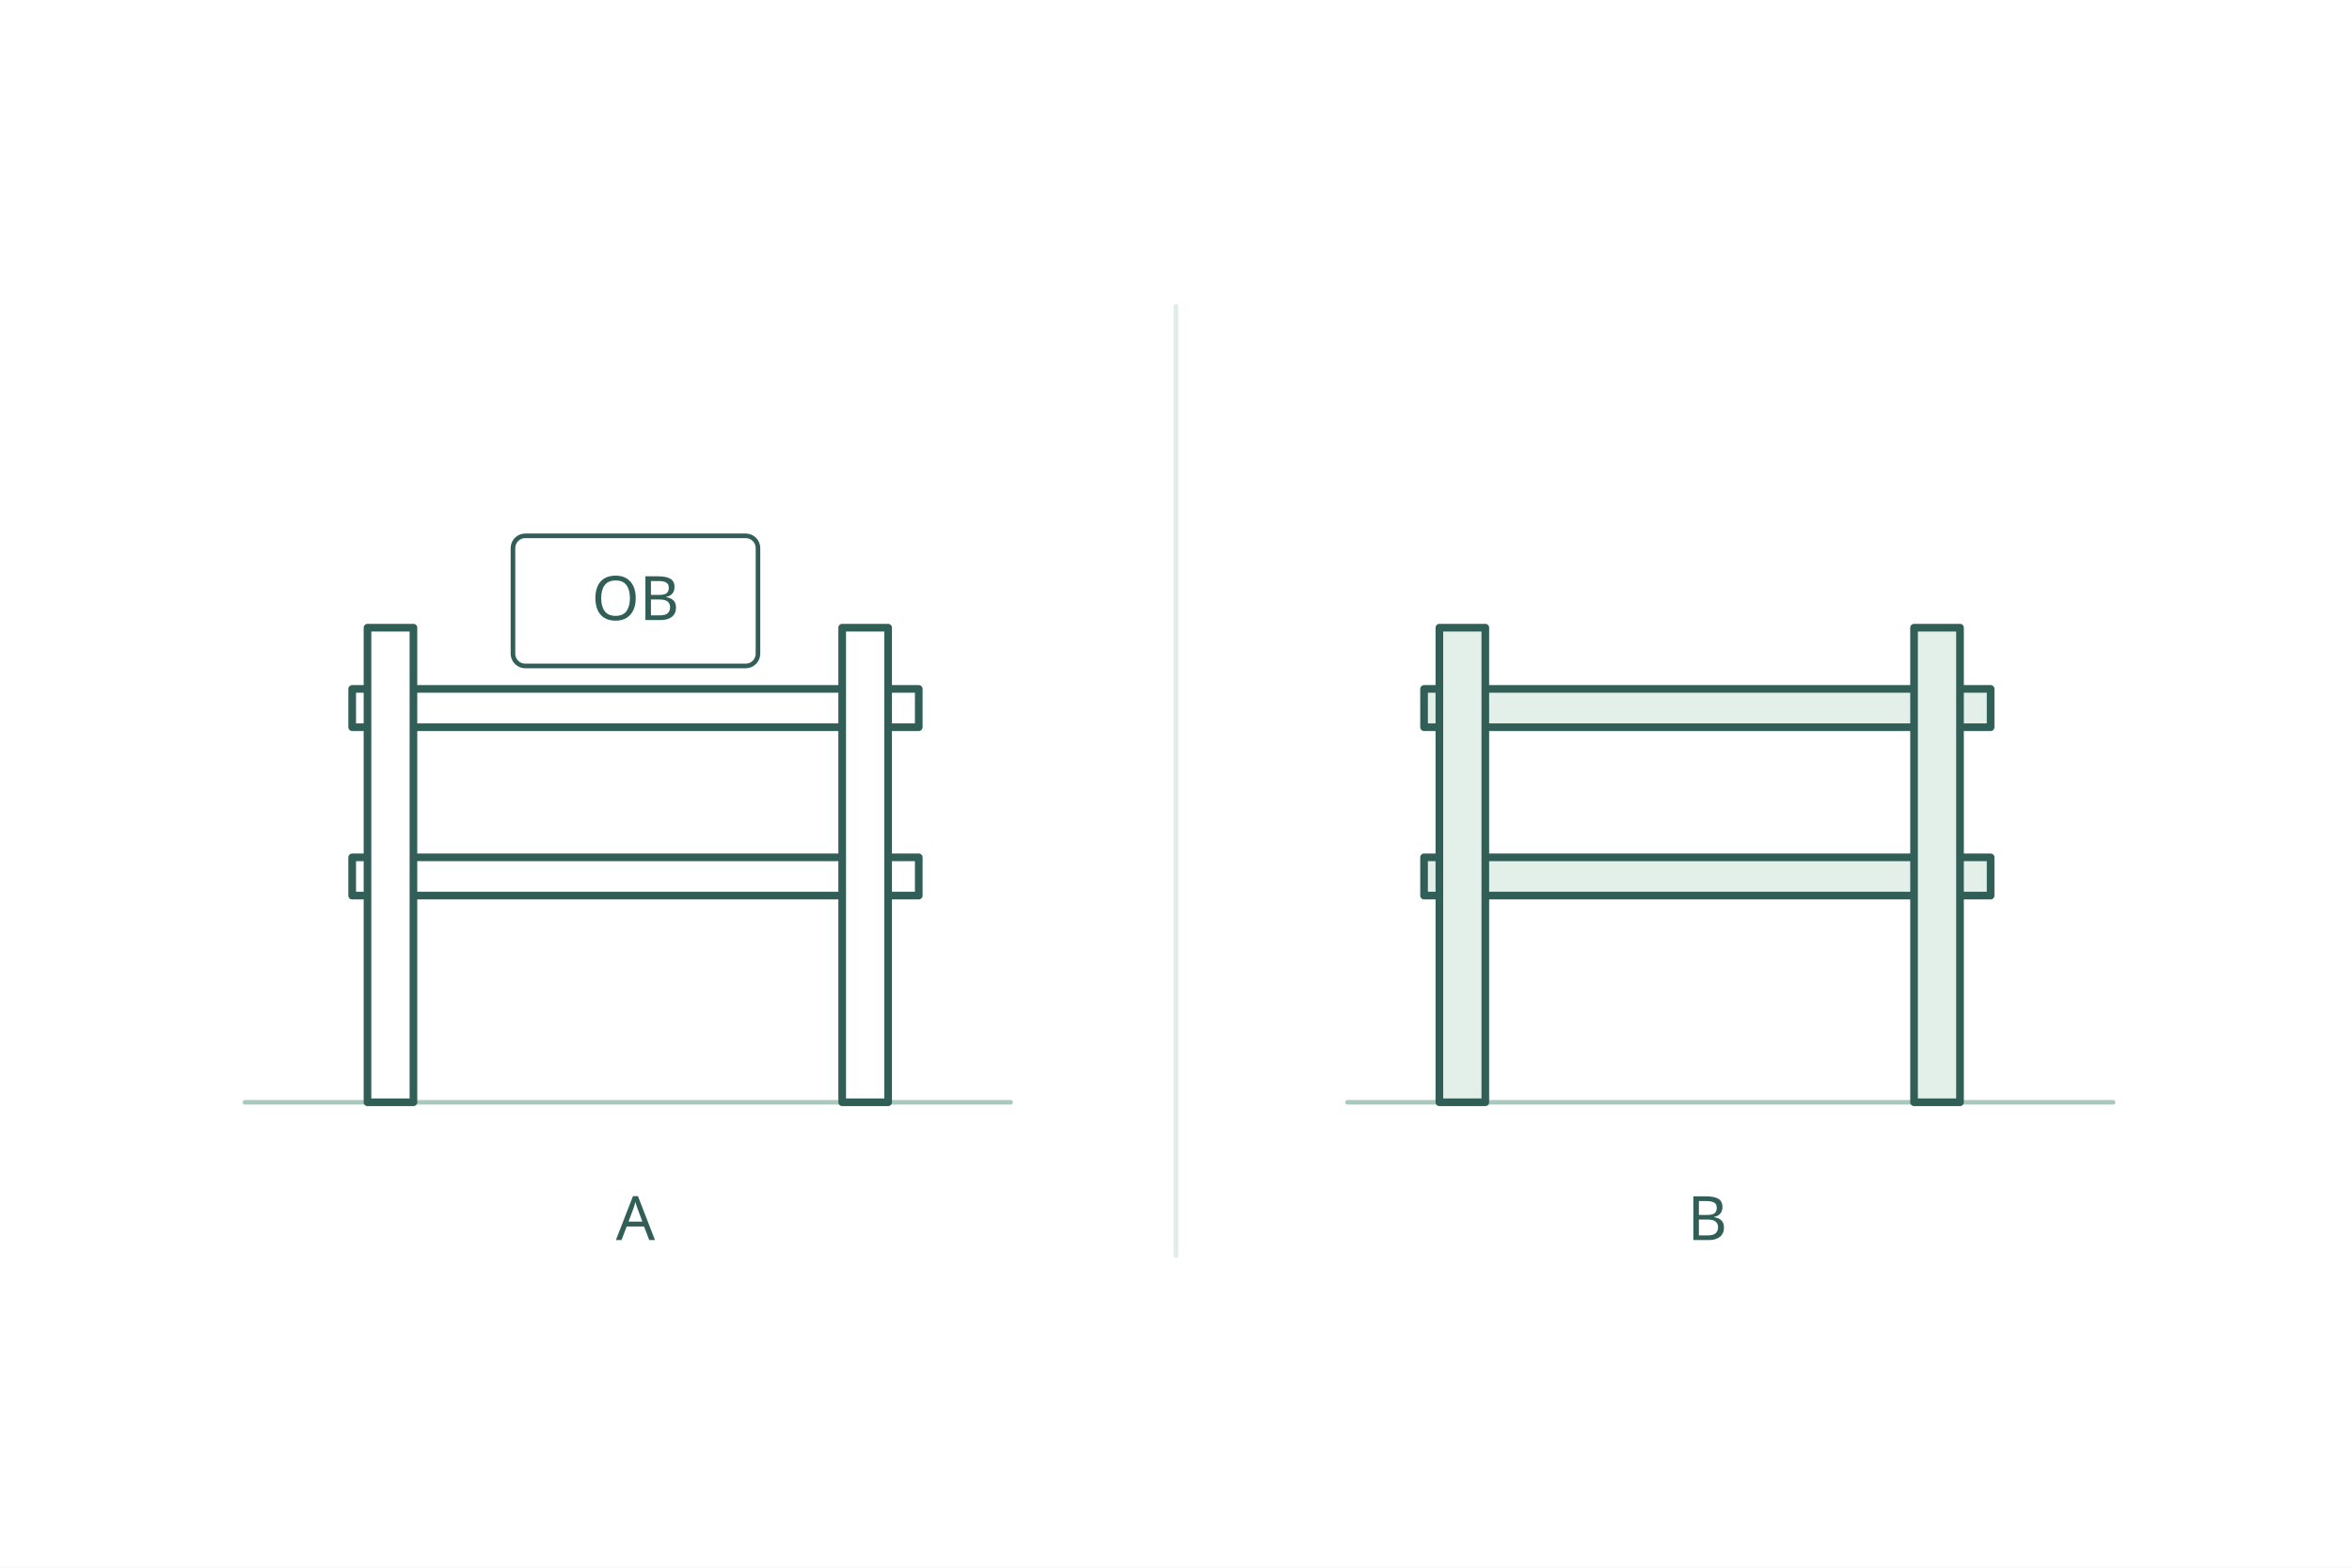
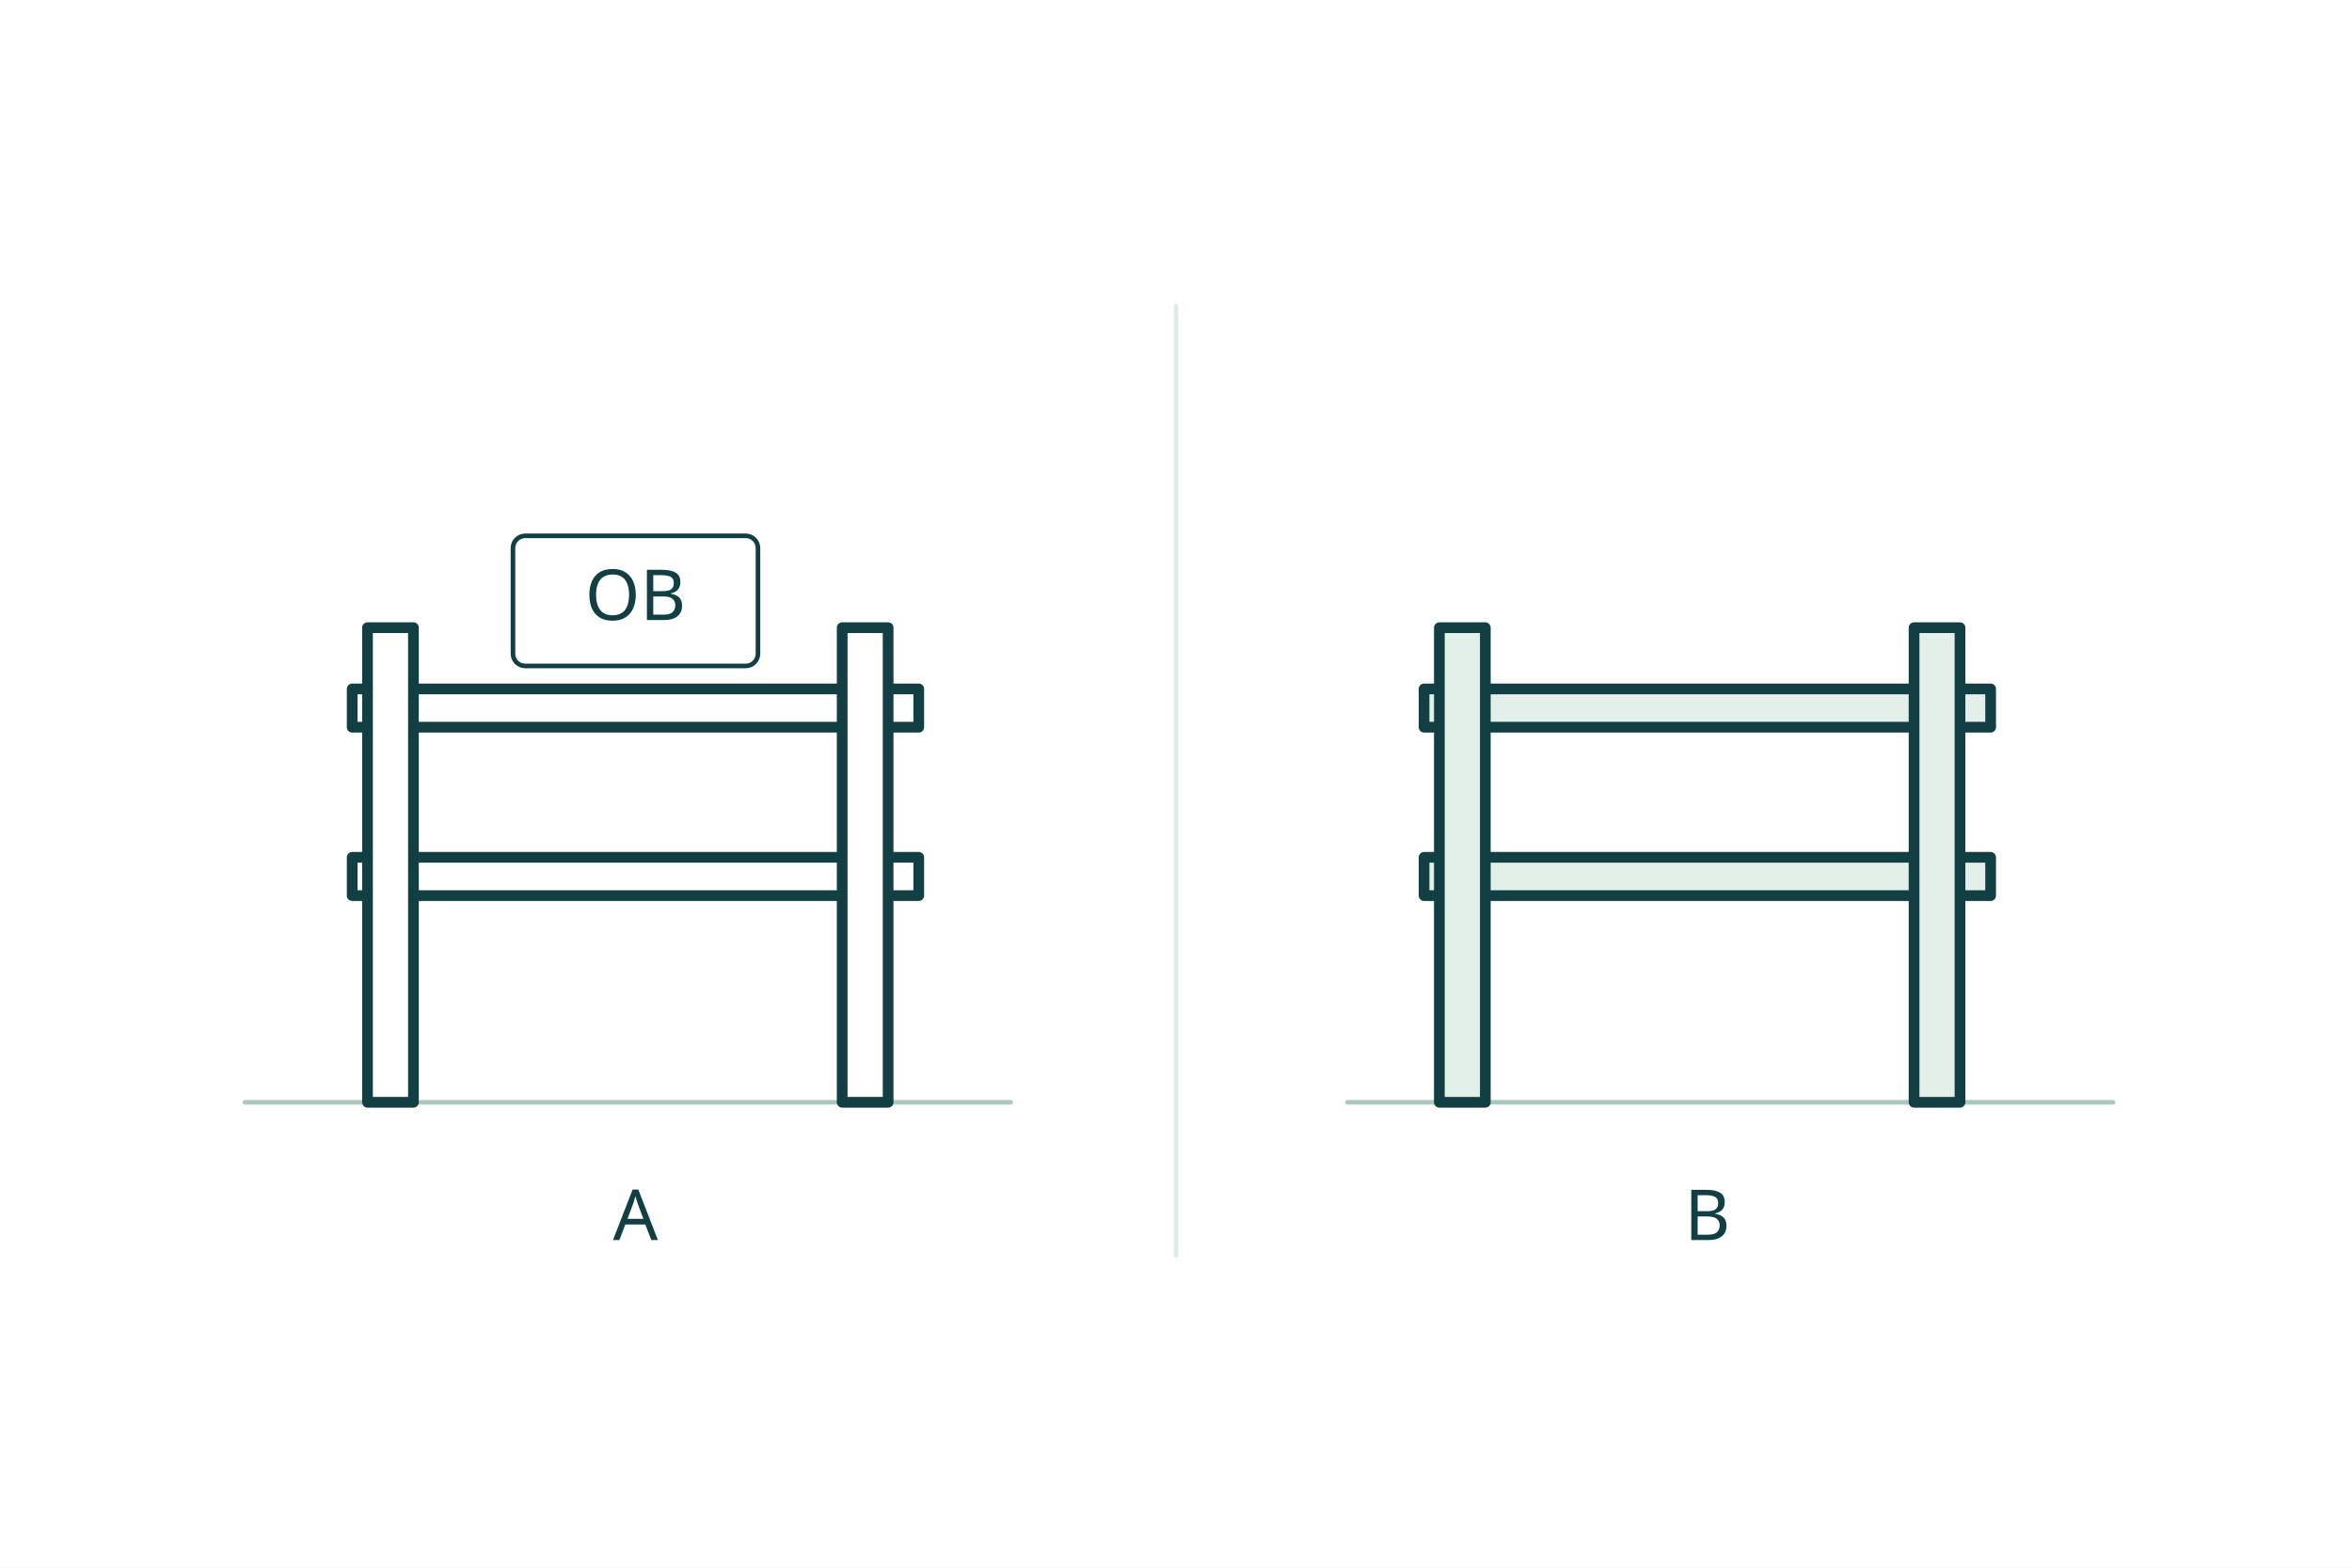
<svg xmlns="http://www.w3.org/2000/svg" width="1536" height="1024" viewBox="0 0 1536 1024">
  <rect width="1536" height="1024" fill="white" />
-   <g stroke="#315e57" stroke-width="5" stroke-linecap="round" stroke-linejoin="round">
+   <g stroke="#123f43" stroke-width="7" stroke-linecap="round" stroke-linejoin="round">
    <path d="M768 200V820" stroke="#e0ece7" stroke-width="3" />
    <path d="M160 720H660M880 720H1380" stroke="#a9c9bd" stroke-width="3" />
    <path d="M230 450H600V475H230ZM230 560H600V585H230Z" fill="white" />
    <path d="M240 410H270V720H240ZM550 410H580V720H550Z" fill="white" />
    <rect x="335" y="350" width="160" height="85" rx="8" fill="white" stroke-width="3" />
    <path d="M930 450H1300V475H930ZM930 560H1300V585H930Z" fill="#e2f0e9" />
    <path d="M940 410H970V720H940ZM1250 410H1280V720H1250Z" fill="#e2f0e9" />
-     <g fill="#315e57" stroke="none" font-family="sans-serif" font-size="40" text-anchor="middle">
+     <g fill="#123f43" stroke="none" font-family="sans-serif" font-size="46" text-anchor="middle">
      <text x="415" y="405">OB</text>
      <text x="415" y="810">A</text>
      <text x="1115" y="810">B</text>
    </g>
  </g>
</svg>
